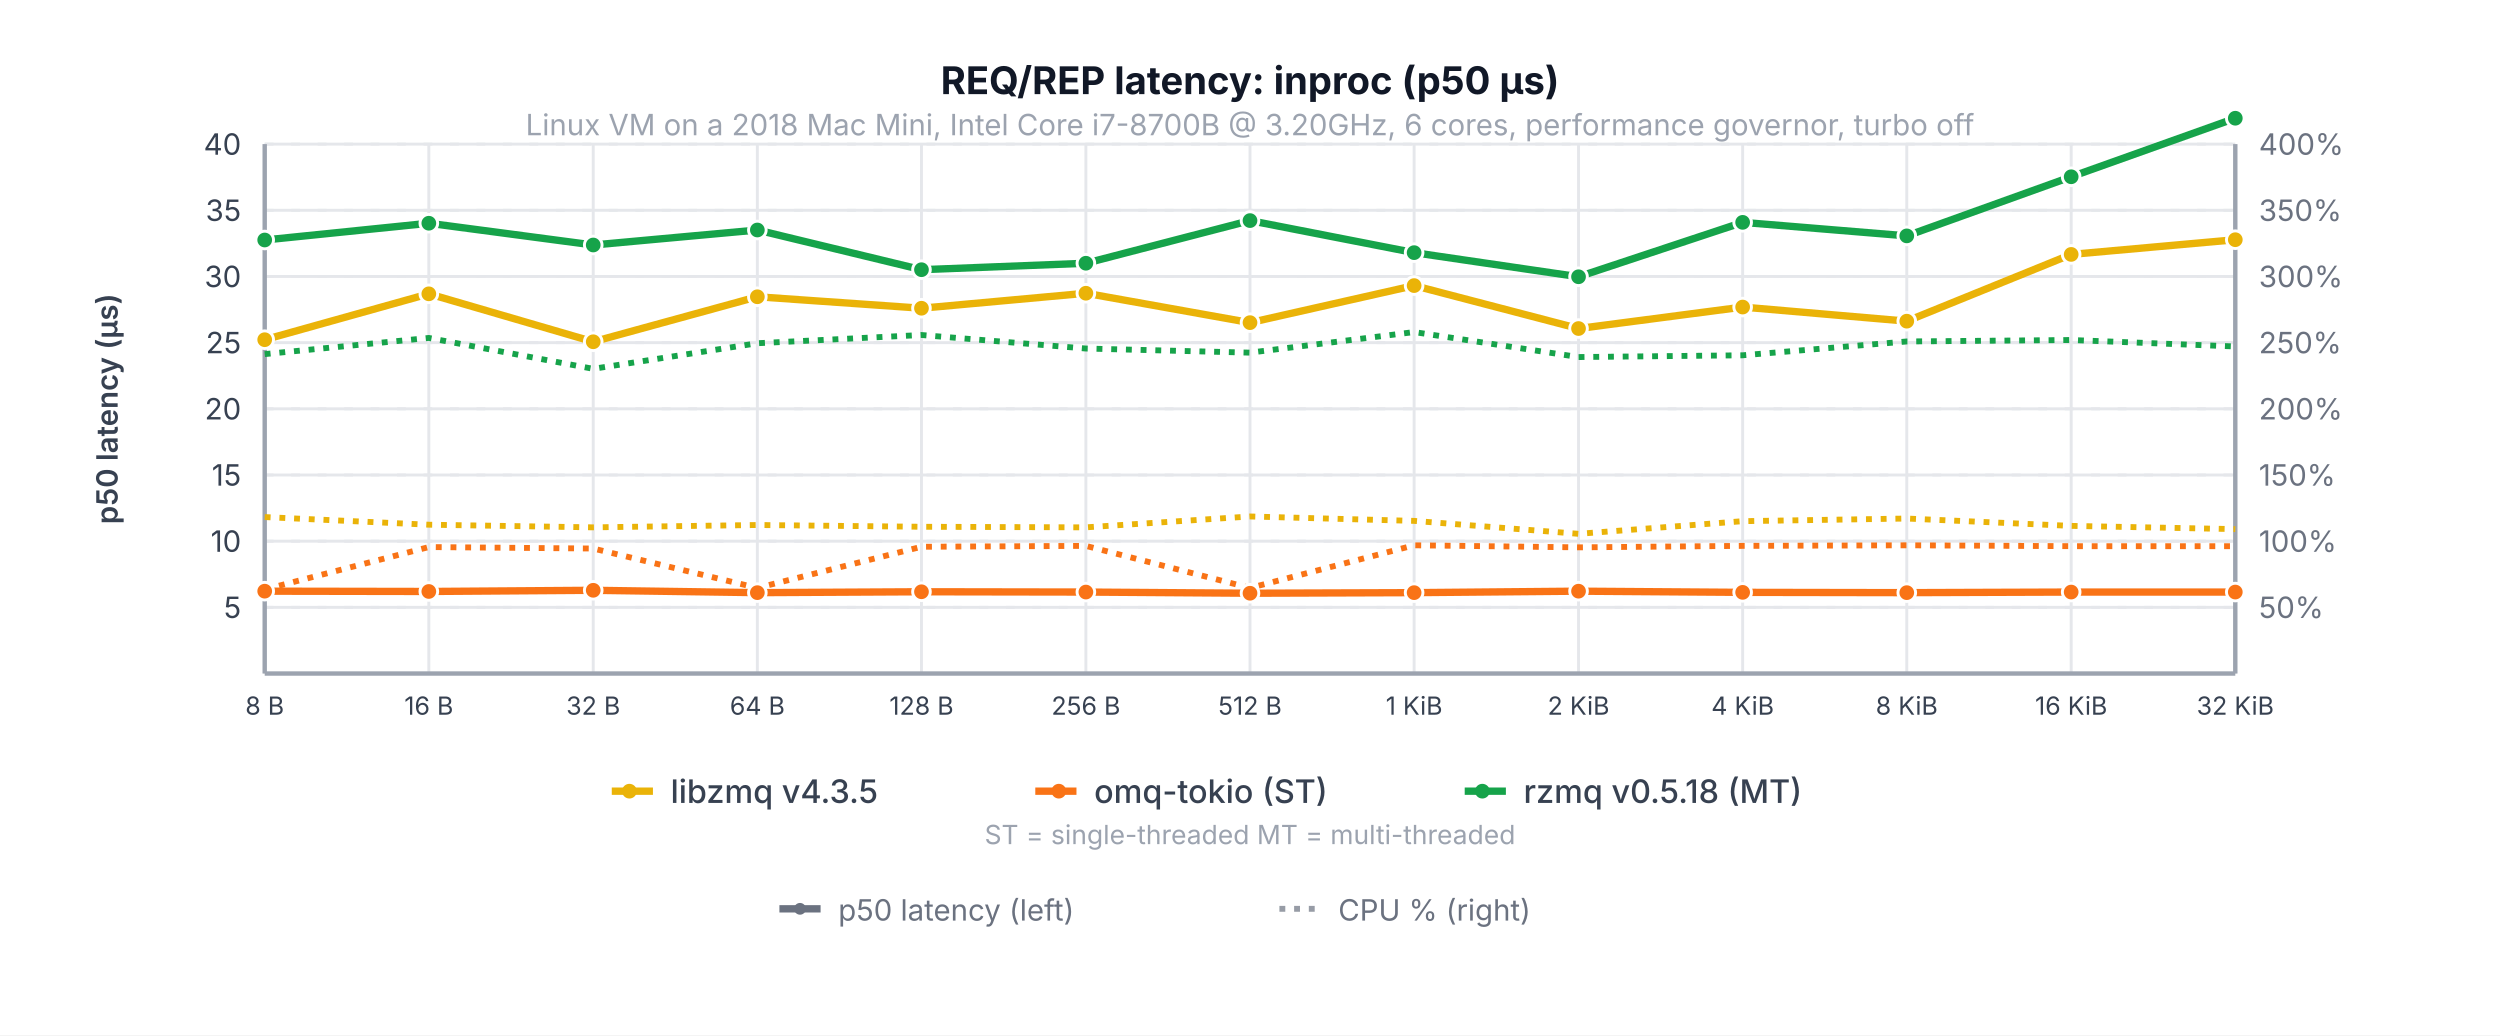
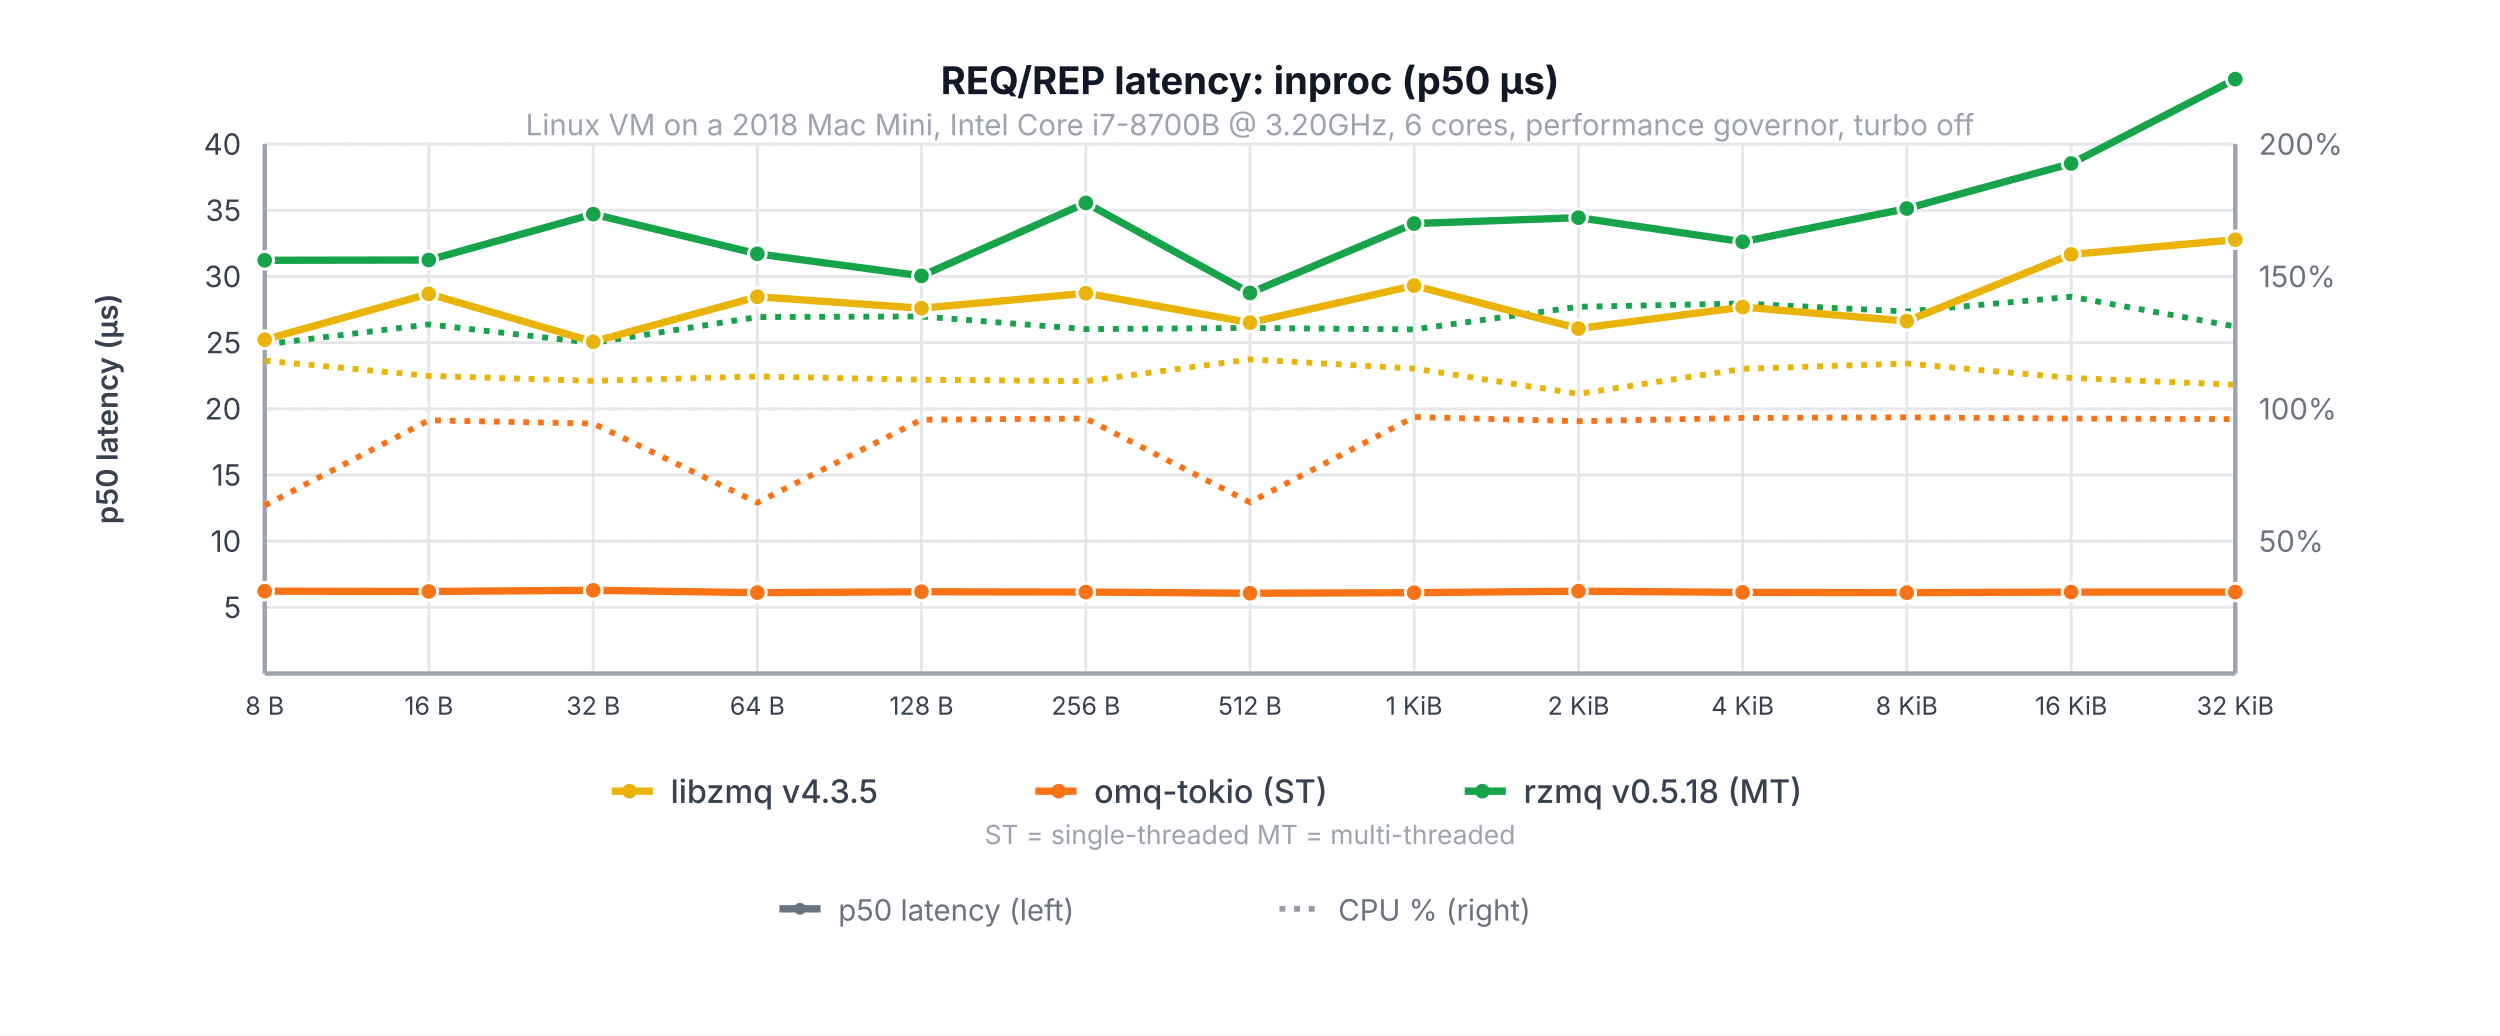
<svg xmlns="http://www.w3.org/2000/svg" viewBox="0 0 850 352" font-family="system-ui, -apple-system, sans-serif">
  <rect width="850" height="352" fill="white" />
  <text x="425.0" y="46" text-anchor="middle" fill="#9ca3af" font-size="10">Linux VM on a 2018 Mac Mini, Intel Core i7-8700B @ 3.20GHz, 6 cores, performance governor, turbo off</text>
  <text x="425.0" y="32.0" text-anchor="middle" fill="#111827" font-size="13" font-weight="700">REQ/REP latency: inproc (p50 µs)</text>
  <line x1="90.0" y1="206.5" x2="760.0" y2="206.5" stroke="#e5e7eb" stroke-width="1" />
  <text x="82.0" y="206.5" text-anchor="end" dominant-baseline="middle" fill="#374151" font-size="10">5</text>
  <line x1="90.0" y1="184.0" x2="760.0" y2="184.0" stroke="#e5e7eb" stroke-width="1" />
  <text x="82.0" y="184.0" text-anchor="end" dominant-baseline="middle" fill="#374151" font-size="10">10</text>
  <line x1="90.0" y1="161.5" x2="760.0" y2="161.5" stroke="#e5e7eb" stroke-width="1" />
  <text x="82.0" y="161.5" text-anchor="end" dominant-baseline="middle" fill="#374151" font-size="10">15</text>
  <line x1="90.0" y1="139.0" x2="760.0" y2="139.0" stroke="#e5e7eb" stroke-width="1" />
  <text x="82.0" y="139.0" text-anchor="end" dominant-baseline="middle" fill="#374151" font-size="10">20</text>
  <line x1="90.0" y1="116.5" x2="760.0" y2="116.5" stroke="#e5e7eb" stroke-width="1" />
  <text x="82.0" y="116.5" text-anchor="end" dominant-baseline="middle" fill="#374151" font-size="10">25</text>
  <line x1="90.0" y1="94.0" x2="760.0" y2="94.0" stroke="#e5e7eb" stroke-width="1" />
  <text x="82.0" y="94.0" text-anchor="end" dominant-baseline="middle" fill="#374151" font-size="10">30</text>
  <line x1="90.0" y1="71.5" x2="760.0" y2="71.5" stroke="#e5e7eb" stroke-width="1" />
  <text x="82.0" y="71.5" text-anchor="end" dominant-baseline="middle" fill="#374151" font-size="10">35</text>
  <line x1="90.0" y1="49.0" x2="760.0" y2="49.0" stroke="#e5e7eb" stroke-width="1" />
  <text x="82.0" y="49.0" text-anchor="end" dominant-baseline="middle" fill="#374151" font-size="10">40</text>
-   <line x1="90.0" y1="206.5" x2="760.0" y2="206.5" stroke="#e5e7eb" stroke-width="1" stroke-dasharray="3,6" />
-   <text x="768.0" y="206.5" text-anchor="start" dominant-baseline="middle" fill="#6b7280" font-size="10">50%</text>
  <line x1="90.0" y1="184.0" x2="760.0" y2="184.0" stroke="#e5e7eb" stroke-width="1" stroke-dasharray="3,6" />
-   <text x="768.0" y="184.0" text-anchor="start" dominant-baseline="middle" fill="#6b7280" font-size="10">100%</text>
-   <line x1="90.0" y1="161.5" x2="760.0" y2="161.5" stroke="#e5e7eb" stroke-width="1" stroke-dasharray="3,6" />
-   <text x="768.0" y="161.5" text-anchor="start" dominant-baseline="middle" fill="#6b7280" font-size="10">150%</text>
+   <text x="768.0" y="184.0" text-anchor="start" dominant-baseline="middle" fill="#6b7280" font-size="10">50%</text>
  <line x1="90.0" y1="139.0" x2="760.0" y2="139.0" stroke="#e5e7eb" stroke-width="1" stroke-dasharray="3,6" />
-   <text x="768.0" y="139.0" text-anchor="start" dominant-baseline="middle" fill="#6b7280" font-size="10">200%</text>
-   <line x1="90.0" y1="116.5" x2="760.0" y2="116.5" stroke="#e5e7eb" stroke-width="1" stroke-dasharray="3,6" />
-   <text x="768.0" y="116.5" text-anchor="start" dominant-baseline="middle" fill="#6b7280" font-size="10">250%</text>
+   <text x="768.0" y="139.0" text-anchor="start" dominant-baseline="middle" fill="#6b7280" font-size="10">100%</text>
  <line x1="90.0" y1="94.0" x2="760.0" y2="94.0" stroke="#e5e7eb" stroke-width="1" stroke-dasharray="3,6" />
-   <text x="768.0" y="94.0" text-anchor="start" dominant-baseline="middle" fill="#6b7280" font-size="10">300%</text>
-   <line x1="90.0" y1="71.5" x2="760.0" y2="71.5" stroke="#e5e7eb" stroke-width="1" stroke-dasharray="3,6" />
-   <text x="768.0" y="71.5" text-anchor="start" dominant-baseline="middle" fill="#6b7280" font-size="10">350%</text>
+   <text x="768.0" y="94.0" text-anchor="start" dominant-baseline="middle" fill="#6b7280" font-size="10">150%</text>
  <line x1="90.0" y1="49.0" x2="760.0" y2="49.0" stroke="#e5e7eb" stroke-width="1" stroke-dasharray="3,6" />
-   <text x="768.0" y="49.0" text-anchor="start" dominant-baseline="middle" fill="#6b7280" font-size="10">400%</text>
+   <text x="768.0" y="49.0" text-anchor="start" dominant-baseline="middle" fill="#6b7280" font-size="10">200%</text>
  <line x1="90.0" y1="49.0" x2="90.0" y2="229.0" stroke="#e5e7eb" stroke-width="1" />
  <line x1="145.8" y1="49.0" x2="145.8" y2="229.0" stroke="#e5e7eb" stroke-width="1" />
  <line x1="201.7" y1="49.0" x2="201.7" y2="229.0" stroke="#e5e7eb" stroke-width="1" />
  <line x1="257.5" y1="49.0" x2="257.5" y2="229.0" stroke="#e5e7eb" stroke-width="1" />
  <line x1="313.3" y1="49.0" x2="313.3" y2="229.0" stroke="#e5e7eb" stroke-width="1" />
  <line x1="369.2" y1="49.0" x2="369.2" y2="229.0" stroke="#e5e7eb" stroke-width="1" />
  <line x1="425.0" y1="49.0" x2="425.0" y2="229.0" stroke="#e5e7eb" stroke-width="1" />
  <line x1="480.8" y1="49.0" x2="480.8" y2="229.0" stroke="#e5e7eb" stroke-width="1" />
  <line x1="536.7" y1="49.0" x2="536.7" y2="229.0" stroke="#e5e7eb" stroke-width="1" />
  <line x1="592.5" y1="49.0" x2="592.5" y2="229.0" stroke="#e5e7eb" stroke-width="1" />
  <line x1="648.3" y1="49.0" x2="648.3" y2="229.0" stroke="#e5e7eb" stroke-width="1" />
  <line x1="704.2" y1="49.0" x2="704.2" y2="229.0" stroke="#e5e7eb" stroke-width="1" />
  <line x1="760.0" y1="49.0" x2="760.0" y2="229.0" stroke="#e5e7eb" stroke-width="1" />
  <line x1="90.0" y1="49.0" x2="90.0" y2="229.0" stroke="#9ca3af" stroke-width="1.5" />
  <line x1="760.0" y1="49.0" x2="760.0" y2="229.0" stroke="#9ca3af" stroke-width="1.5" />
  <line x1="90.0" y1="229.0" x2="760.0" y2="229.0" stroke="#9ca3af" stroke-width="1.5" />
  <text x="40.0" y="139.0" text-anchor="middle" fill="#374151" font-size="10" font-weight="600" transform="rotate(-90,40.0,139.0)">p50 latency (µs)</text>
-   <polyline points="90.0,175.8 145.8,178.4 201.7,179.3 257.5,178.5 313.3,179.1 369.2,179.3 425.0,175.6 480.8,177.1 536.7,181.5 592.5,177.2 648.3,176.3 704.2,178.8 760.0,179.9" fill="none" stroke="#eab308" stroke-width="2" stroke-dasharray="2,3" />
-   <polyline points="90.0,200.4 145.8,186.0 201.7,186.5 257.5,199.9 313.3,185.9 369.2,185.6 425.0,199.9 480.8,185.4 536.7,186.1 592.5,185.6 648.3,185.4 704.2,185.7 760.0,185.7" fill="none" stroke="#f97316" stroke-width="2" stroke-dasharray="2,3" />
-   <polyline points="90.0,120.4 145.8,114.9 201.7,125.4 257.5,116.7 313.3,113.9 369.2,118.5 425.0,119.9 480.8,112.9 536.7,121.4 592.5,120.8 648.3,116.1 704.2,115.6 760.0,117.8" fill="none" stroke="#16a34a" stroke-width="2" stroke-dasharray="2,3" />
+   <polyline points="90.0,122.6 145.8,127.8 201.7,129.5 257.5,128.0 313.3,129.1 369.2,129.6 425.0,122.2 480.8,125.3 536.7,133.9 592.5,125.4 648.3,123.6 704.2,128.5 760.0,130.8" fill="none" stroke="#eab308" stroke-width="2" stroke-dasharray="2,3" />
+   <polyline points="90.0,171.9 145.8,142.9 201.7,144.0 257.5,170.9 313.3,142.7 369.2,142.3 425.0,170.8 480.8,141.8 536.7,143.2 592.5,142.1 648.3,141.9 704.2,142.3 760.0,142.5" fill="none" stroke="#f97316" stroke-width="2" stroke-dasharray="2,3" />
+   <polyline points="90.0,117.1 145.8,110.3 201.7,116.6 257.5,107.8 313.3,107.6 369.2,111.9 425.0,111.5 480.8,112.0 536.7,104.3 592.5,103.2 648.3,105.9 704.2,100.9 760.0,111.0" fill="none" stroke="#16a34a" stroke-width="2" stroke-dasharray="2,3" />
  <polyline points="90.0,115.5 145.8,99.9 201.7,116.2 257.5,100.9 313.3,104.8 369.2,99.7 425.0,109.7 480.8,97.1 536.7,111.7 592.5,104.4 648.3,109.2 704.2,86.5 760.0,81.5" fill="none" stroke="#eab308" stroke-width="2.5" stroke-linecap="round" stroke-linejoin="round" />
  <circle cx="90.0" cy="115.5" r="3" fill="#eab308" stroke="white" stroke-width="1" />
  <circle cx="145.8" cy="99.9" r="3" fill="#eab308" stroke="white" stroke-width="1" />
  <circle cx="201.7" cy="116.2" r="3" fill="#eab308" stroke="white" stroke-width="1" />
  <circle cx="257.5" cy="100.9" r="3" fill="#eab308" stroke="white" stroke-width="1" />
  <circle cx="313.3" cy="104.8" r="3" fill="#eab308" stroke="white" stroke-width="1" />
  <circle cx="369.2" cy="99.7" r="3" fill="#eab308" stroke="white" stroke-width="1" />
  <circle cx="425.0" cy="109.7" r="3" fill="#eab308" stroke="white" stroke-width="1" />
  <circle cx="480.8" cy="97.1" r="3" fill="#eab308" stroke="white" stroke-width="1" />
  <circle cx="536.7" cy="111.7" r="3" fill="#eab308" stroke="white" stroke-width="1" />
  <circle cx="592.5" cy="104.4" r="3" fill="#eab308" stroke="white" stroke-width="1" />
  <circle cx="648.3" cy="109.2" r="3" fill="#eab308" stroke="white" stroke-width="1" />
  <circle cx="704.2" cy="86.5" r="3" fill="#eab308" stroke="white" stroke-width="1" />
  <circle cx="760.0" cy="81.5" r="3" fill="#eab308" stroke="white" stroke-width="1" />
  <polyline points="90.0,201.0 145.8,201.1 201.7,200.7 257.5,201.5 313.3,201.2 369.2,201.3 425.0,201.7 480.8,201.5 536.7,201.0 592.5,201.4 648.3,201.5 704.2,201.3 760.0,201.3" fill="none" stroke="#f97316" stroke-width="2.5" stroke-linecap="round" stroke-linejoin="round" />
  <circle cx="90.0" cy="201.0" r="3" fill="#f97316" stroke="white" stroke-width="1" />
  <circle cx="145.8" cy="201.1" r="3" fill="#f97316" stroke="white" stroke-width="1" />
  <circle cx="201.7" cy="200.7" r="3" fill="#f97316" stroke="white" stroke-width="1" />
  <circle cx="257.5" cy="201.5" r="3" fill="#f97316" stroke="white" stroke-width="1" />
  <circle cx="313.3" cy="201.2" r="3" fill="#f97316" stroke="white" stroke-width="1" />
  <circle cx="369.2" cy="201.3" r="3" fill="#f97316" stroke="white" stroke-width="1" />
  <circle cx="425.0" cy="201.7" r="3" fill="#f97316" stroke="white" stroke-width="1" />
  <circle cx="480.8" cy="201.5" r="3" fill="#f97316" stroke="white" stroke-width="1" />
  <circle cx="536.7" cy="201.0" r="3" fill="#f97316" stroke="white" stroke-width="1" />
  <circle cx="592.5" cy="201.4" r="3" fill="#f97316" stroke="white" stroke-width="1" />
  <circle cx="648.3" cy="201.5" r="3" fill="#f97316" stroke="white" stroke-width="1" />
  <circle cx="704.2" cy="201.3" r="3" fill="#f97316" stroke="white" stroke-width="1" />
  <circle cx="760.0" cy="201.3" r="3" fill="#f97316" stroke="white" stroke-width="1" />
-   <polyline points="90.0,81.6 145.8,75.9 201.7,83.3 257.5,78.2 313.3,91.7 369.2,89.5 425.0,75.0 480.8,85.9 536.7,94.1 592.5,75.6 648.3,80.2 704.2,60.1 760.0,40.2" fill="none" stroke="#16a34a" stroke-width="2.5" stroke-linecap="round" stroke-linejoin="round" />
-   <circle cx="90.0" cy="81.6" r="3" fill="#16a34a" stroke="white" stroke-width="1" />
-   <circle cx="145.8" cy="75.9" r="3" fill="#16a34a" stroke="white" stroke-width="1" />
-   <circle cx="201.7" cy="83.3" r="3" fill="#16a34a" stroke="white" stroke-width="1" />
-   <circle cx="257.5" cy="78.2" r="3" fill="#16a34a" stroke="white" stroke-width="1" />
-   <circle cx="313.3" cy="91.7" r="3" fill="#16a34a" stroke="white" stroke-width="1" />
-   <circle cx="369.2" cy="89.5" r="3" fill="#16a34a" stroke="white" stroke-width="1" />
-   <circle cx="425.0" cy="75.0" r="3" fill="#16a34a" stroke="white" stroke-width="1" />
-   <circle cx="480.8" cy="85.9" r="3" fill="#16a34a" stroke="white" stroke-width="1" />
-   <circle cx="536.7" cy="94.1" r="3" fill="#16a34a" stroke="white" stroke-width="1" />
-   <circle cx="592.5" cy="75.6" r="3" fill="#16a34a" stroke="white" stroke-width="1" />
-   <circle cx="648.3" cy="80.2" r="3" fill="#16a34a" stroke="white" stroke-width="1" />
-   <circle cx="704.2" cy="60.1" r="3" fill="#16a34a" stroke="white" stroke-width="1" />
-   <circle cx="760.0" cy="40.2" r="3" fill="#16a34a" stroke="white" stroke-width="1" />
+   <polyline points="90.0,88.5 145.8,88.4 201.7,72.8 257.5,86.3 313.3,93.8 369.2,69.0 425.0,99.6 480.8,76.0 536.7,74.0 592.5,82.2 648.3,70.9 704.2,55.6 760.0,26.9" fill="none" stroke="#16a34a" stroke-width="2.5" stroke-linecap="round" stroke-linejoin="round" />
+   <circle cx="90.0" cy="88.5" r="3" fill="#16a34a" stroke="white" stroke-width="1" />
+   <circle cx="145.8" cy="88.4" r="3" fill="#16a34a" stroke="white" stroke-width="1" />
+   <circle cx="201.7" cy="72.8" r="3" fill="#16a34a" stroke="white" stroke-width="1" />
+   <circle cx="257.5" cy="86.3" r="3" fill="#16a34a" stroke="white" stroke-width="1" />
+   <circle cx="313.3" cy="93.8" r="3" fill="#16a34a" stroke="white" stroke-width="1" />
+   <circle cx="369.2" cy="69.0" r="3" fill="#16a34a" stroke="white" stroke-width="1" />
+   <circle cx="425.0" cy="99.6" r="3" fill="#16a34a" stroke="white" stroke-width="1" />
+   <circle cx="480.8" cy="76.0" r="3" fill="#16a34a" stroke="white" stroke-width="1" />
+   <circle cx="536.7" cy="74.0" r="3" fill="#16a34a" stroke="white" stroke-width="1" />
+   <circle cx="592.5" cy="82.2" r="3" fill="#16a34a" stroke="white" stroke-width="1" />
+   <circle cx="648.3" cy="70.9" r="3" fill="#16a34a" stroke="white" stroke-width="1" />
+   <circle cx="704.2" cy="55.6" r="3" fill="#16a34a" stroke="white" stroke-width="1" />
+   <circle cx="760.0" cy="26.9" r="3" fill="#16a34a" stroke="white" stroke-width="1" />
  <text x="90.0" y="243.0" text-anchor="middle" fill="#374151" font-size="8.5">8 B</text>
  <text x="145.8" y="243.0" text-anchor="middle" fill="#374151" font-size="8.5">16 B</text>
  <text x="201.7" y="243.0" text-anchor="middle" fill="#374151" font-size="8.5">32 B</text>
  <text x="257.5" y="243.0" text-anchor="middle" fill="#374151" font-size="8.5">64 B</text>
  <text x="313.3" y="243.0" text-anchor="middle" fill="#374151" font-size="8.5">128 B</text>
  <text x="369.2" y="243.0" text-anchor="middle" fill="#374151" font-size="8.5">256 B</text>
  <text x="425.0" y="243.0" text-anchor="middle" fill="#374151" font-size="8.5">512 B</text>
  <text x="480.8" y="243.0" text-anchor="middle" fill="#374151" font-size="8.5">1 KiB</text>
  <text x="536.7" y="243.0" text-anchor="middle" fill="#374151" font-size="8.5">2 KiB</text>
  <text x="592.5" y="243.0" text-anchor="middle" fill="#374151" font-size="8.5">4 KiB</text>
  <text x="648.3" y="243.0" text-anchor="middle" fill="#374151" font-size="8.5">8 KiB</text>
  <text x="704.2" y="243.0" text-anchor="middle" fill="#374151" font-size="8.5">16 KiB</text>
  <text x="760.0" y="243.0" text-anchor="middle" fill="#374151" font-size="8.5">32 KiB</text>
  <line x1="208" y1="269" x2="222" y2="269" stroke="#eab308" stroke-width="2.5" />
  <circle cx="214" cy="269" r="2.5" fill="#eab308" />
  <text x="228" y="273" fill="#374151" font-size="11" font-weight="500">libzmq v4.3.5</text>
  <line x1="352" y1="269" x2="366" y2="269" stroke="#f97316" stroke-width="2.5" />
  <circle cx="360" cy="269" r="2.5" fill="#f97316" />
  <text x="372" y="273" fill="#374151" font-size="11" font-weight="500">omq-tokio (ST)</text>
  <line x1="498" y1="269" x2="512" y2="269" stroke="#16a34a" stroke-width="2.5" />
  <circle cx="504" cy="269" r="2.5" fill="#16a34a" />
  <text x="518" y="273" fill="#374151" font-size="11" font-weight="500">rzmq v0.5.18 (MT)</text>
  <text x="425.0" y="287" text-anchor="middle" fill="#9ca3af" font-size="9">ST = single-threaded   MT = multi-threaded</text>
  <line x1="265" y1="309" x2="279" y2="309" stroke="#6b7280" stroke-width="2.5" />
  <circle cx="272" cy="309" r="2" fill="#6b7280" />
  <text x="285" y="313" fill="#6b7280" font-size="10">p50 latency (left)</text>
  <line x1="435" y1="309" x2="449" y2="309" stroke="#6b7280" stroke-width="2" stroke-dasharray="2,3" opacity="0.7" />
  <text x="455" y="313" fill="#6b7280" font-size="10">CPU % (right)</text>
</svg>
